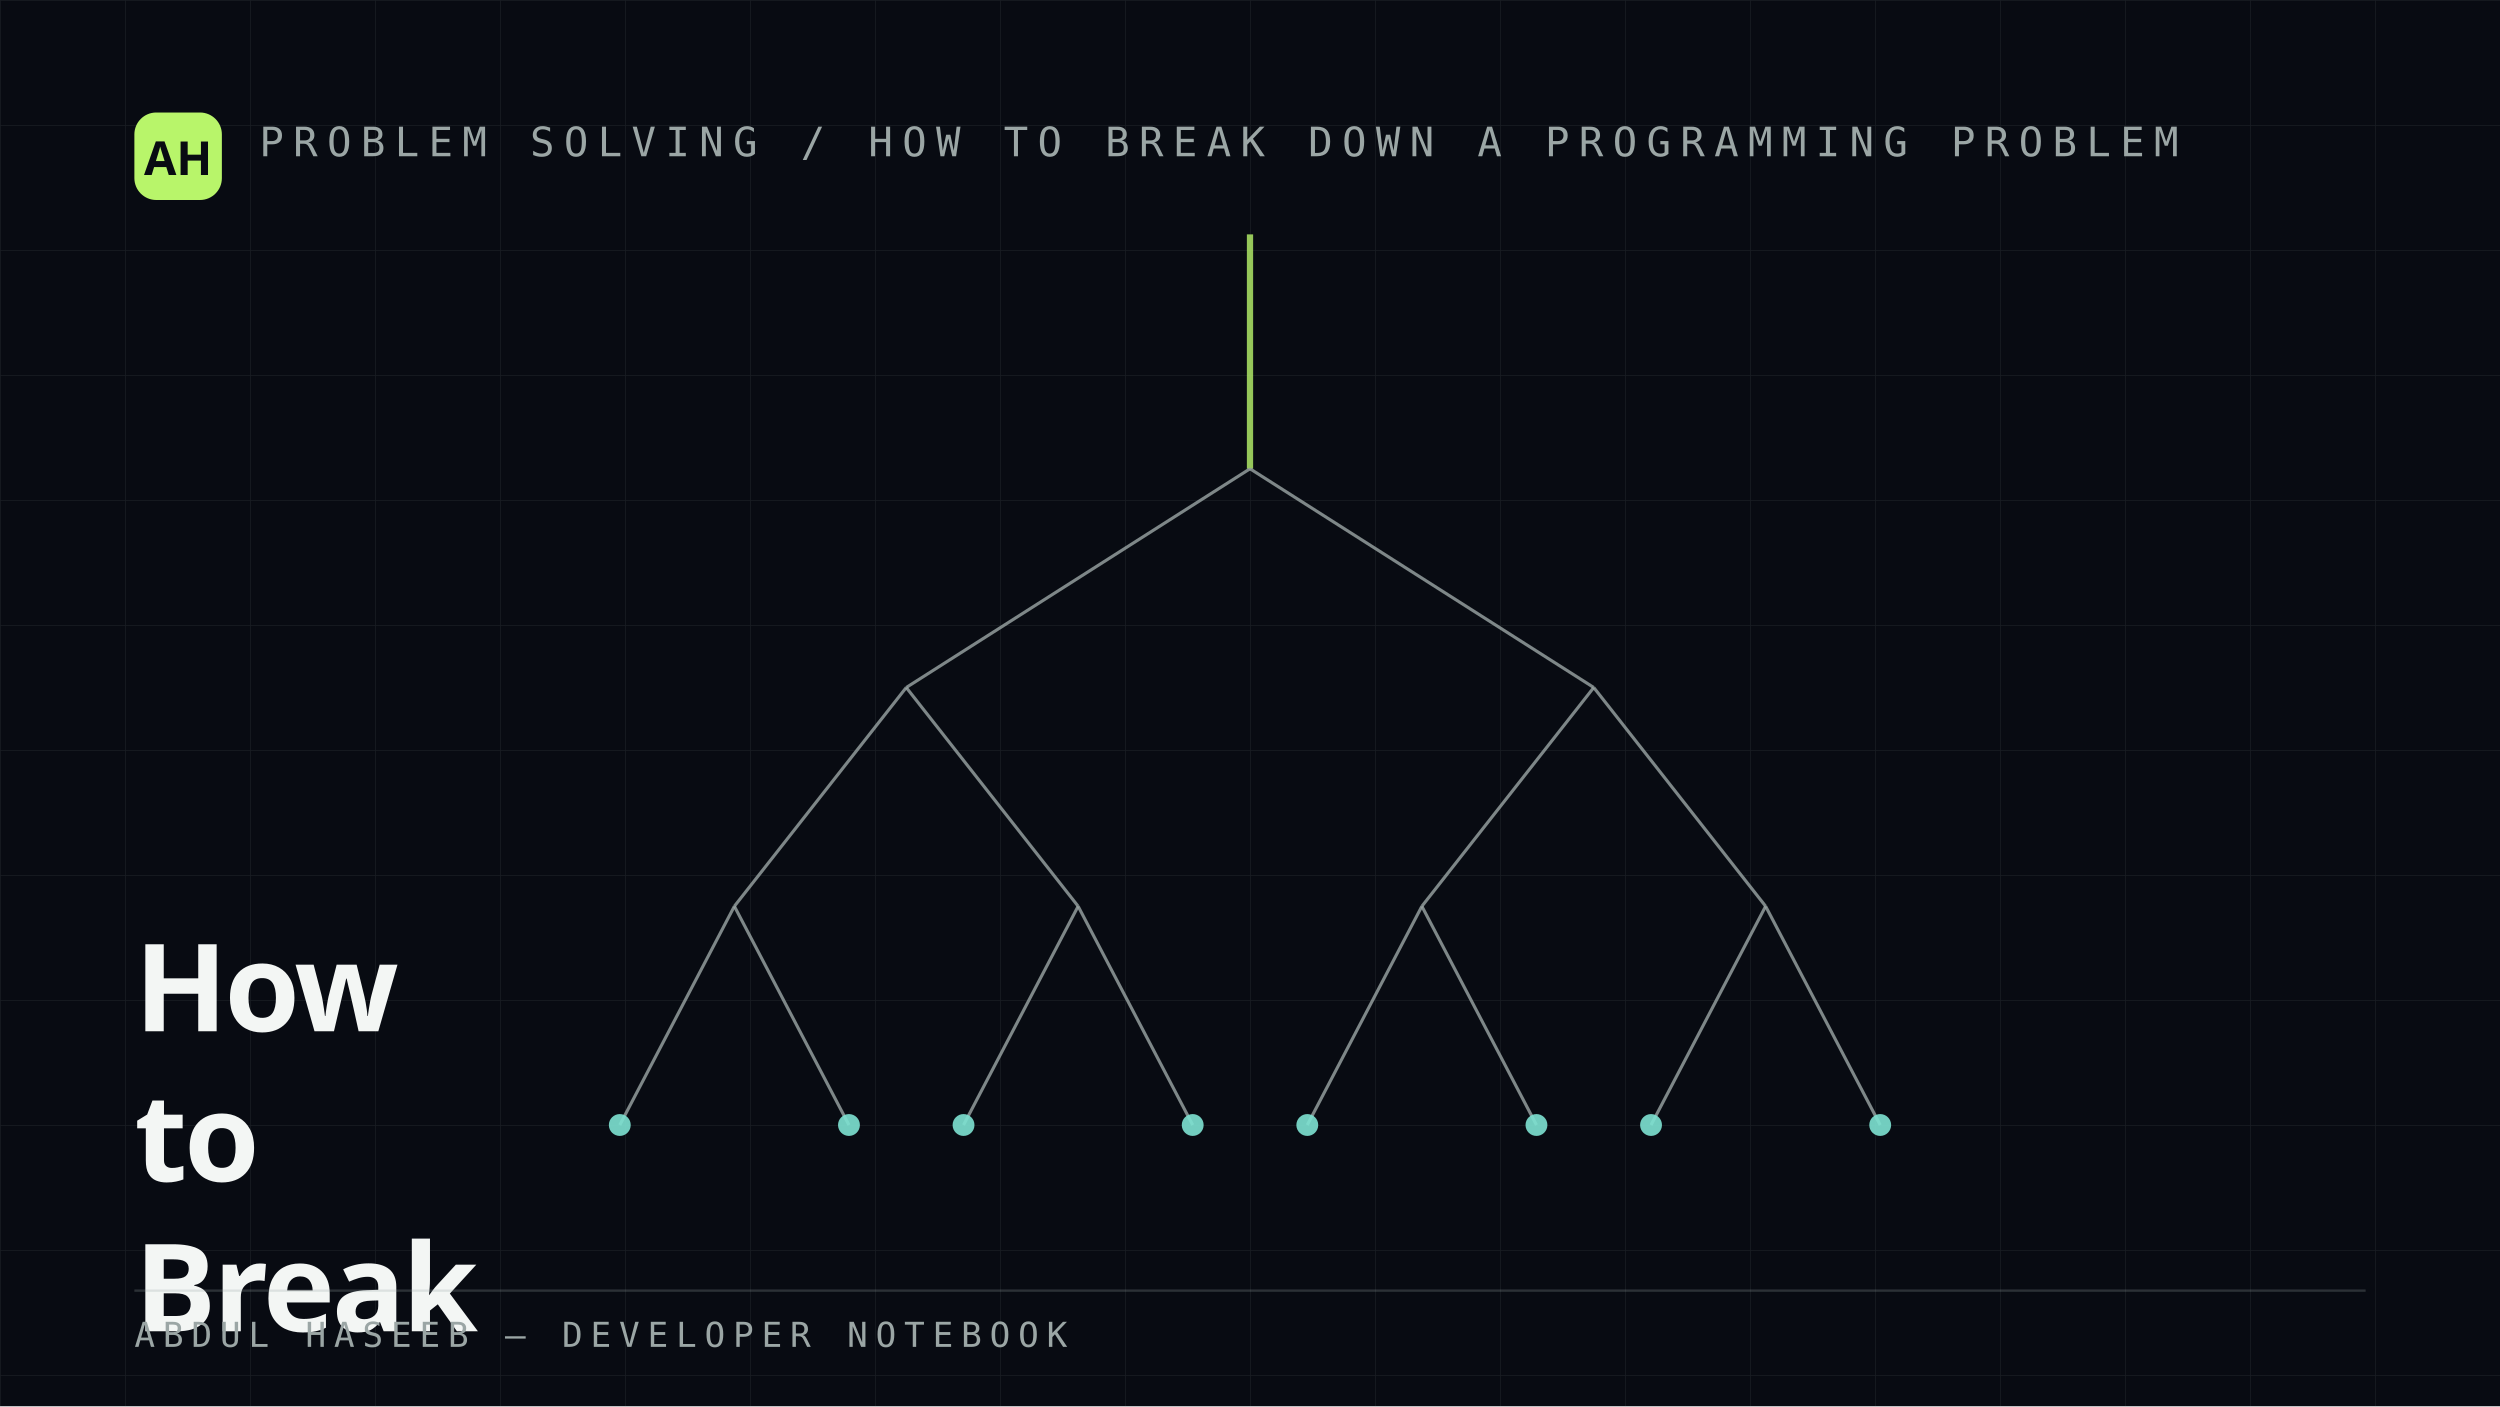
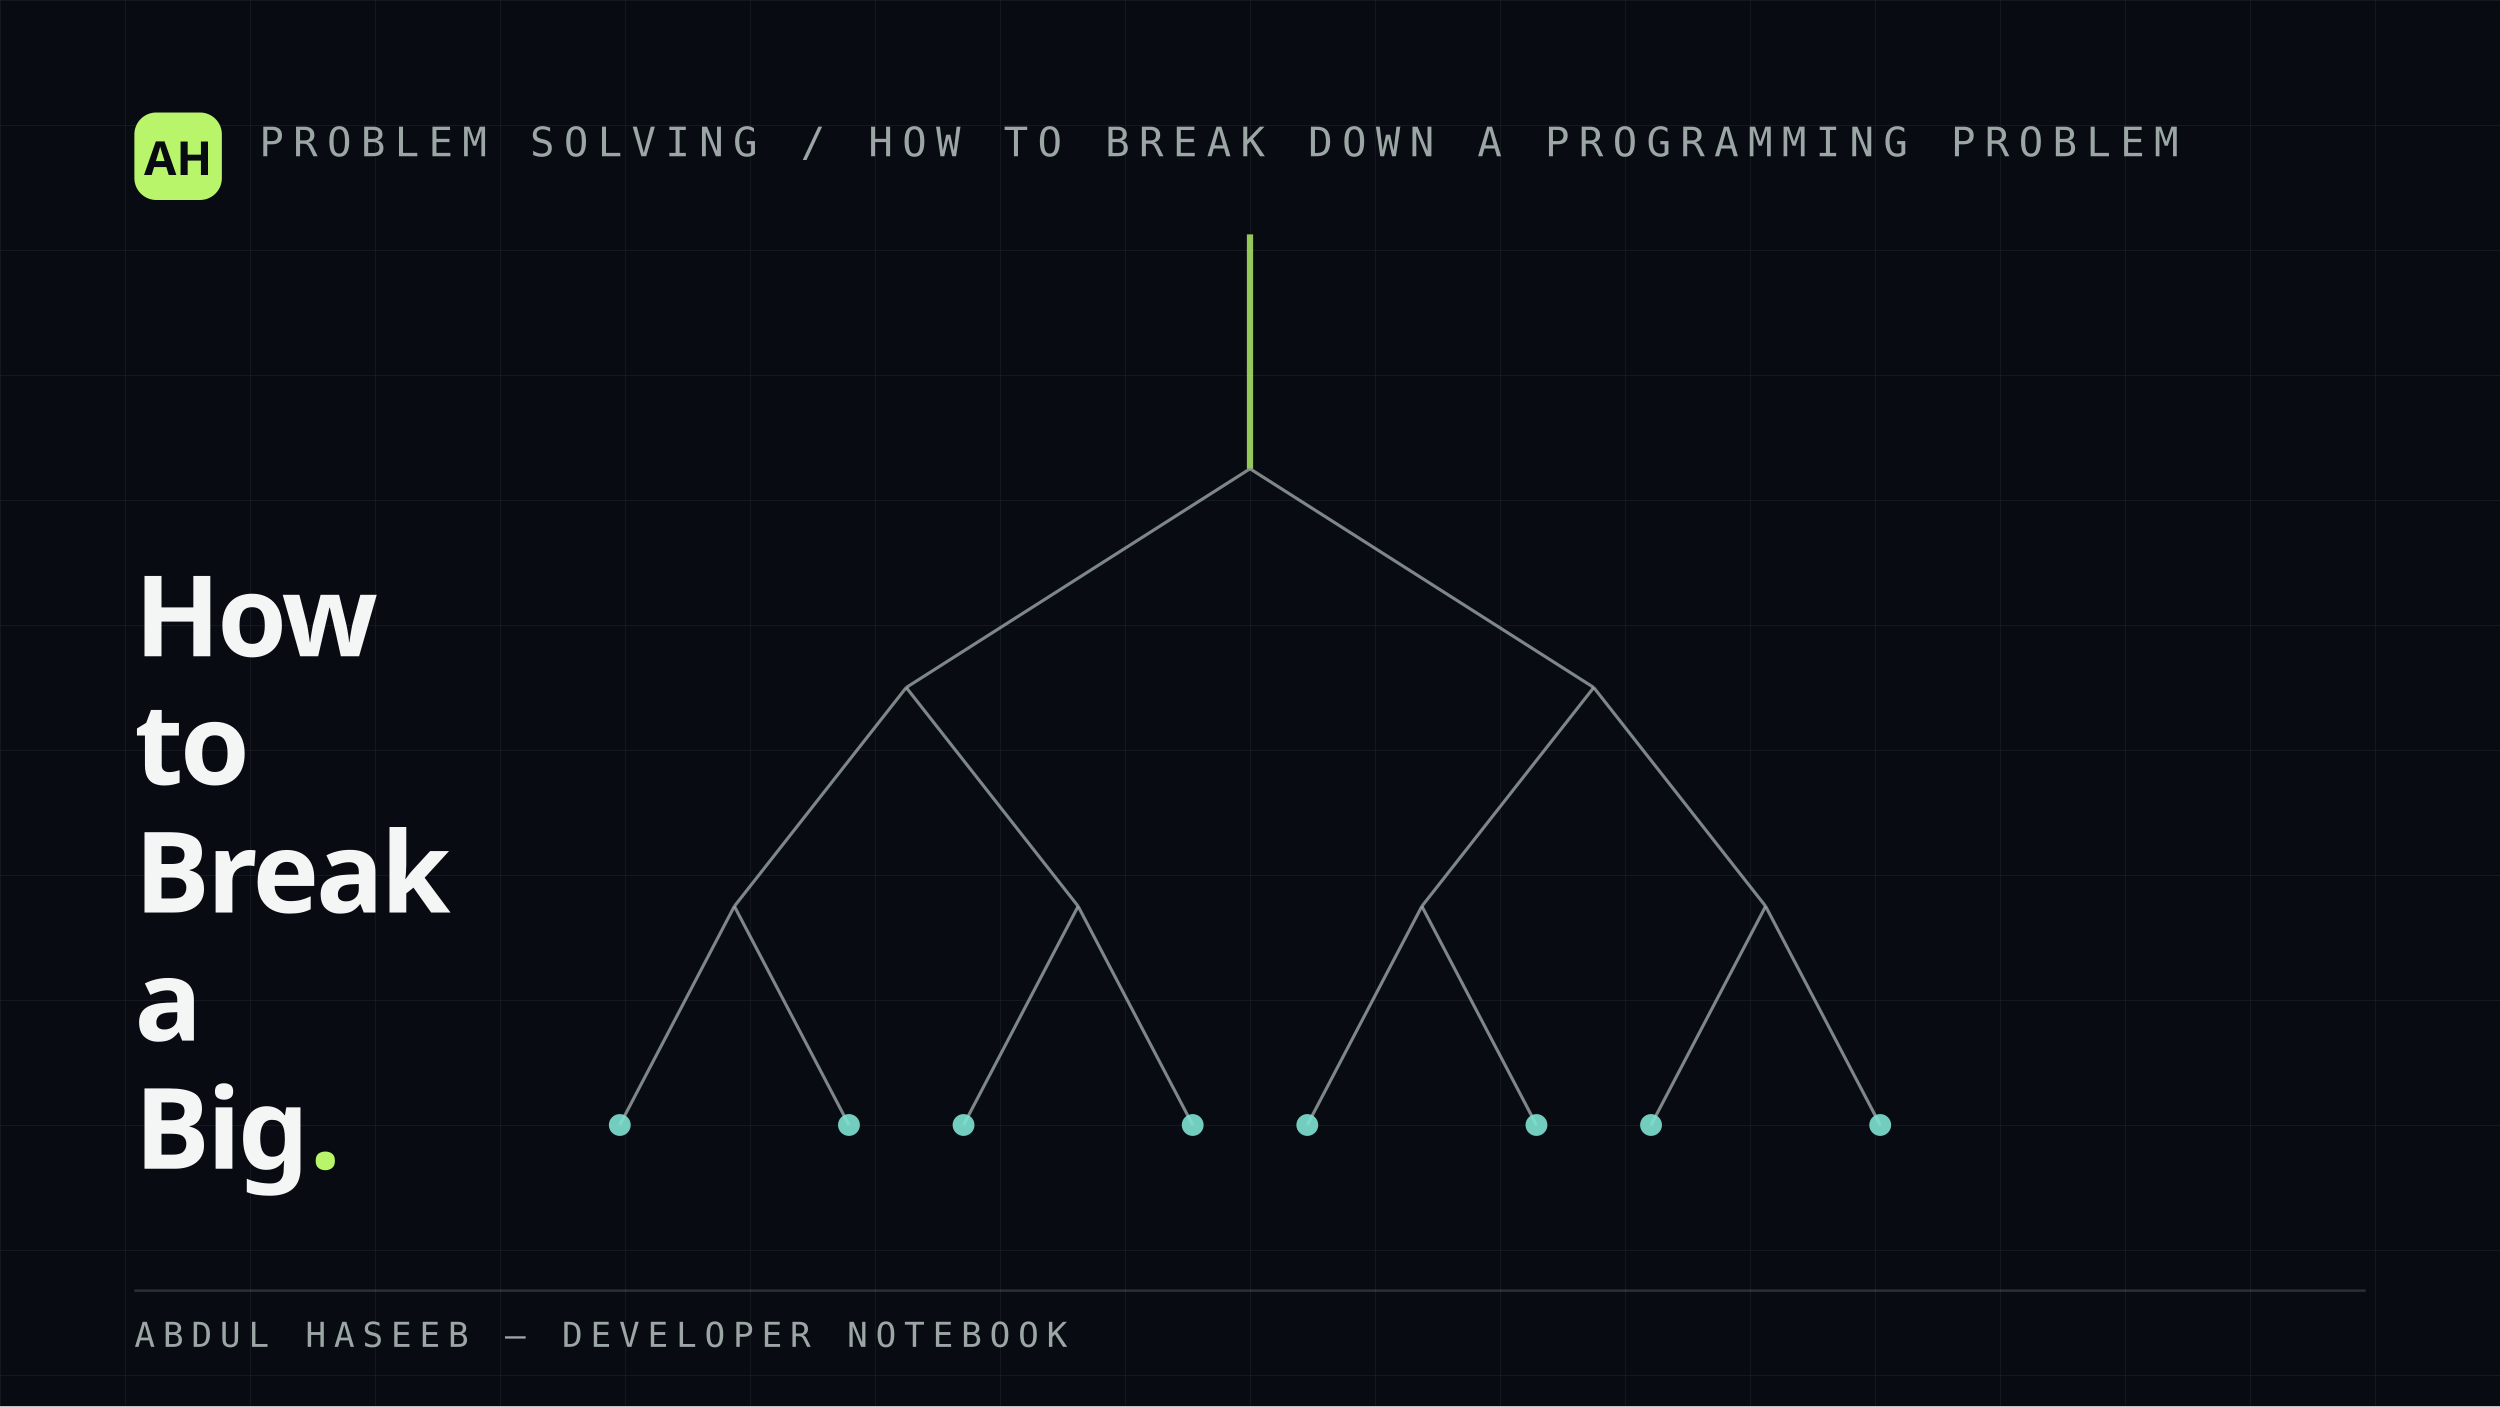
<svg xmlns="http://www.w3.org/2000/svg" width="1600" height="900" viewBox="0 0 1600 900">
  <defs>
    <pattern id="g" width="80" height="80" patternUnits="userSpaceOnUse">
      <path d="M 80 0 L 0 0 0 80" fill="none" stroke="#9BA6A5" stroke-opacity="0.12" />
    </pattern>
  </defs>
  <rect width="1600" height="900" fill="#080B12" />
  <rect width="1600" height="900" fill="url(#g)" />
  <line x1="800" y1="150" x2="800" y2="300" stroke="#B8F56A" stroke-width="4" stroke-opacity="0.8" />
  <line x1="800" y1="300" x2="580" y2="440" stroke="#9BA6A5" stroke-width="2" stroke-opacity="0.8" />
  <line x1="580" y1="440" x2="470" y2="580" stroke="#9BA6A5" stroke-width="2" stroke-opacity="0.8" />
  <line x1="470" y1="580" x2="396.667" y2="720" stroke="#9BA6A5" stroke-width="2" stroke-opacity="0.8" />
  <circle cx="396.667" cy="720" r="7" fill="#7DE2D1" opacity="0.9" />
  <line x1="470" y1="580" x2="543.333" y2="720" stroke="#9BA6A5" stroke-width="2" stroke-opacity="0.8" />
  <circle cx="543.333" cy="720" r="7" fill="#7DE2D1" opacity="0.9" />
  <line x1="580" y1="440" x2="690" y2="580" stroke="#9BA6A5" stroke-width="2" stroke-opacity="0.8" />
  <line x1="690" y1="580" x2="616.667" y2="720" stroke="#9BA6A5" stroke-width="2" stroke-opacity="0.8" />
  <circle cx="616.667" cy="720" r="7" fill="#7DE2D1" opacity="0.9" />
  <line x1="690" y1="580" x2="763.333" y2="720" stroke="#9BA6A5" stroke-width="2" stroke-opacity="0.8" />
  <circle cx="763.333" cy="720" r="7" fill="#7DE2D1" opacity="0.9" />
  <line x1="800" y1="300" x2="1020" y2="440" stroke="#9BA6A5" stroke-width="2" stroke-opacity="0.8" />
  <line x1="1020" y1="440" x2="910" y2="580" stroke="#9BA6A5" stroke-width="2" stroke-opacity="0.8" />
  <line x1="910" y1="580" x2="836.667" y2="720" stroke="#9BA6A5" stroke-width="2" stroke-opacity="0.8" />
  <circle cx="836.667" cy="720" r="7" fill="#7DE2D1" opacity="0.9" />
  <line x1="910" y1="580" x2="983.333" y2="720" stroke="#9BA6A5" stroke-width="2" stroke-opacity="0.8" />
  <circle cx="983.333" cy="720" r="7" fill="#7DE2D1" opacity="0.9" />
  <line x1="1020" y1="440" x2="1130" y2="580" stroke="#9BA6A5" stroke-width="2" stroke-opacity="0.8" />
  <line x1="1130" y1="580" x2="1056.667" y2="720" stroke="#9BA6A5" stroke-width="2" stroke-opacity="0.8" />
  <circle cx="1056.667" cy="720" r="7" fill="#7DE2D1" opacity="0.9" />
  <line x1="1130" y1="580" x2="1203.333" y2="720" stroke="#9BA6A5" stroke-width="2" stroke-opacity="0.8" />
  <circle cx="1203.333" cy="720" r="7" fill="#7DE2D1" opacity="0.9" />
  <g>
    <rect x="86" y="72" width="56" height="56" rx="14" fill="#B8F56A" />
    <text x="114" y="112" text-anchor="middle" font-family="Space Grotesk, sans-serif" font-size="30" font-weight="700" fill="#080B12">AH</text>
  </g>
  <text x="166" y="100" font-family="DM Mono, monospace" font-size="26" letter-spacing="6" fill="#9BA6A5" font-weight="300">PROBLEM SOLVING / HOW TO BREAK DOWN A PROGRAMMING PROBLEM</text>
-   <text x="86" y="660" font-family="Space Grotesk, sans-serif" font-size="78" font-weight="700" fill="#F3F6F4" letter-spacing="-2">How</text>
-   <text x="86" y="756" font-family="Space Grotesk, sans-serif" font-size="78" font-weight="700" fill="#F3F6F4" letter-spacing="-2">to</text>
-   <text x="86" y="852" font-family="Space Grotesk, sans-serif" font-size="78" font-weight="700" fill="#F3F6F4" letter-spacing="-2">Break</text>
-   <text x="86" y="948" font-family="Space Grotesk, sans-serif" font-size="78" font-weight="700" fill="#F3F6F4" letter-spacing="-2">a</text>
-   <text x="86" y="1044" font-family="Space Grotesk, sans-serif" font-size="78" font-weight="700" fill="#F3F6F4" letter-spacing="-2">Big<tspan fill="#B8F56A">.</tspan>
+   <text x="86" y="420" font-family="Space Grotesk, sans-serif" font-size="72" font-weight="700" fill="#F3F6F4" letter-spacing="-2">How</text>
+   <text x="86" y="502" font-family="Space Grotesk, sans-serif" font-size="72" font-weight="700" fill="#F3F6F4" letter-spacing="-2">to</text>
+   <text x="86" y="584" font-family="Space Grotesk, sans-serif" font-size="72" font-weight="700" fill="#F3F6F4" letter-spacing="-2">Break</text>
+   <text x="86" y="666" font-family="Space Grotesk, sans-serif" font-size="72" font-weight="700" fill="#F3F6F4" letter-spacing="-2">a</text>
+   <text x="86" y="748" font-family="Space Grotesk, sans-serif" font-size="72" font-weight="700" fill="#F3F6F4" letter-spacing="-2">Big<tspan fill="#B8F56A">.</tspan>
  </text>
  <line x1="86" y1="826" x2="1514" y2="826" stroke="#9BA6A5" stroke-opacity="0.25" stroke-width="1.5" />
  <text x="86" y="862" font-family="DM Mono, monospace" font-size="22" letter-spacing="5" fill="#9BA6A5" font-weight="300">ABDUL HASEEB — DEVELOPER NOTEBOOK</text>
</svg>
